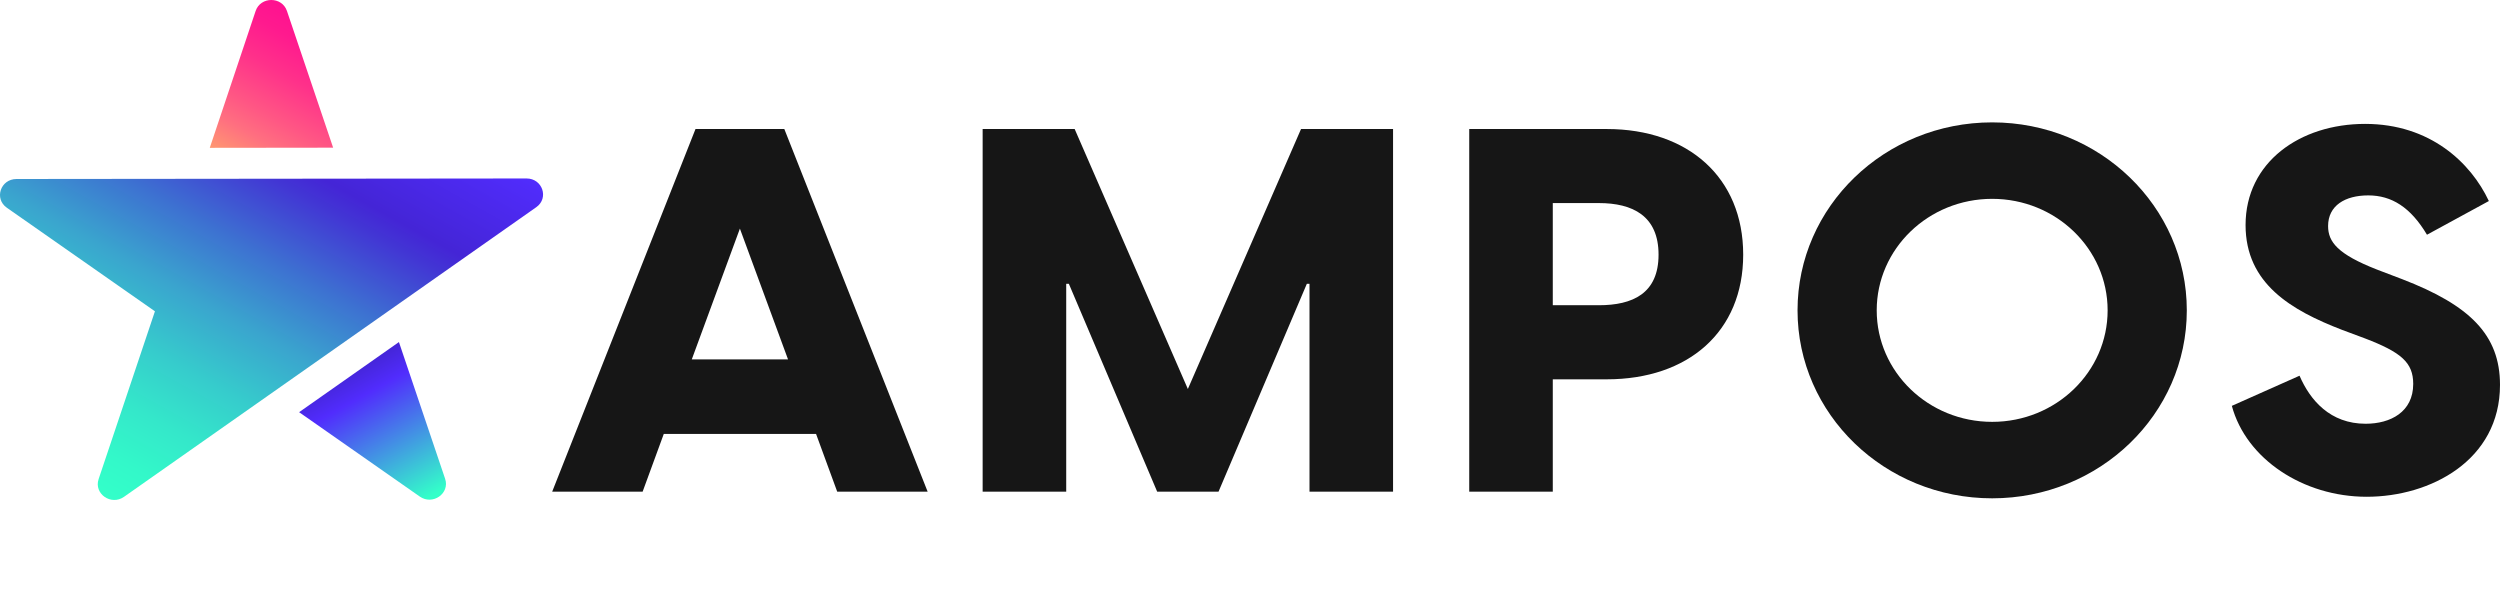
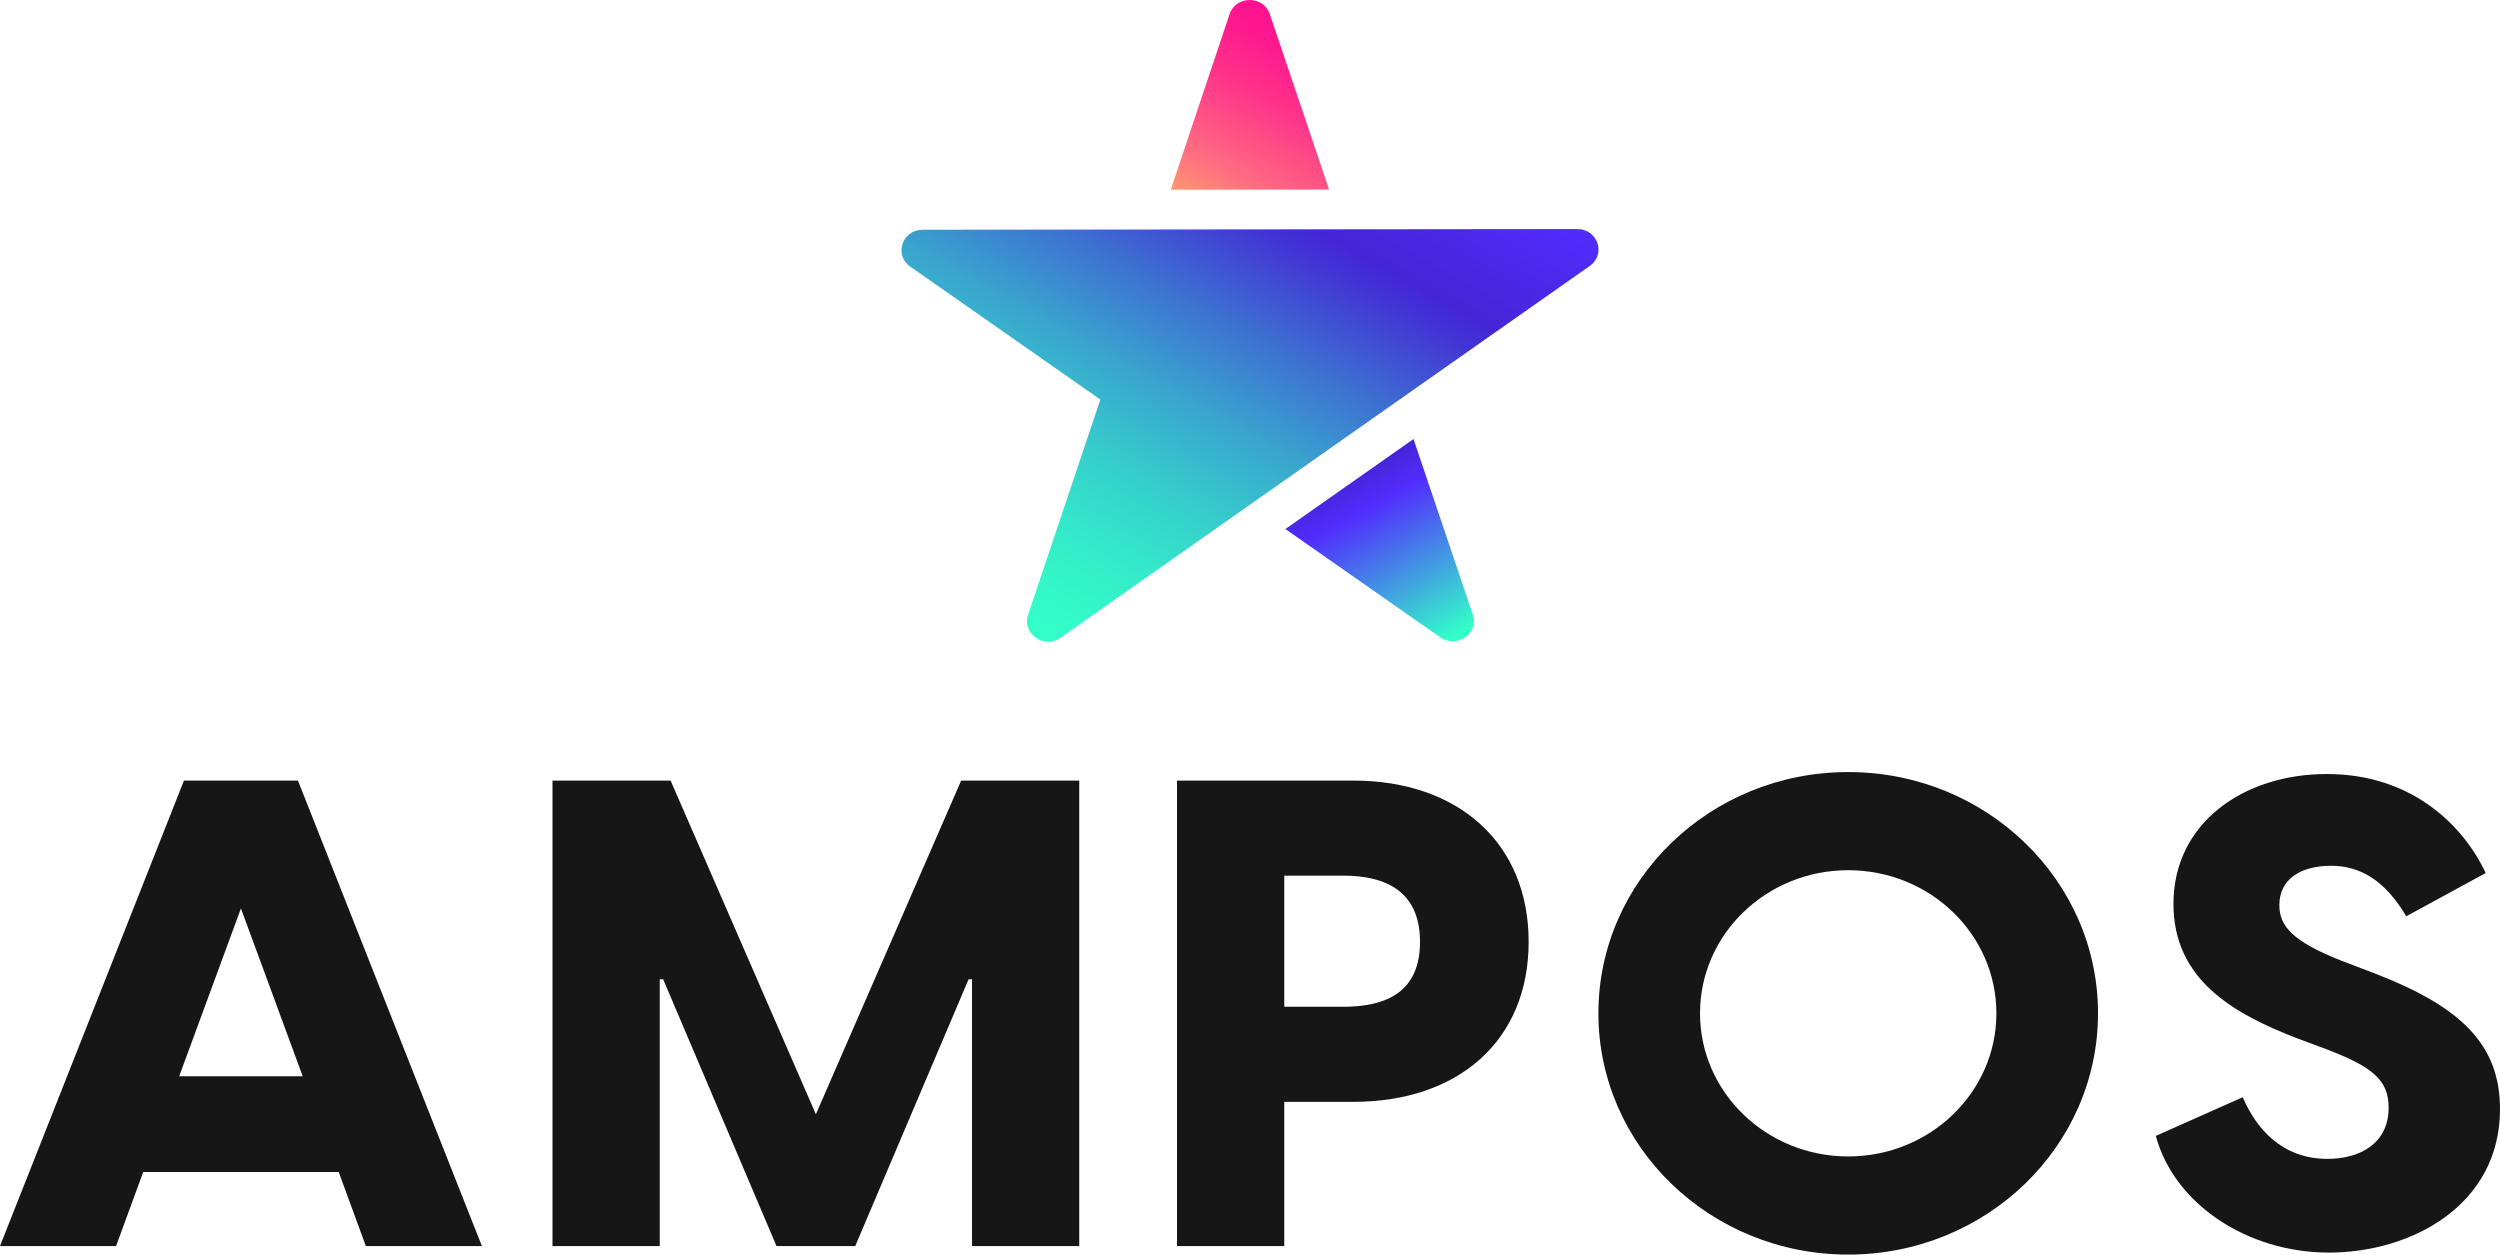
- <svg xmlns="http://www.w3.org/2000/svg" width="140" height="34" viewBox="0 0 140 34" fill="none">
-   <path d="M43.922 7.225L51.948 27.534H46.884L45.7 24.302H37.171L35.987 27.534H30.922L38.948 7.225H43.925H43.922ZM44.129 20.125L41.434 12.802L38.74 20.125H44.129Z" fill="#161616" />
-   <path d="M55.028 7.225H60.181L66.52 21.784L72.858 7.225H78.011V27.534H73.332V15.893H73.183L68.237 27.534H64.802L59.856 15.893H59.708V27.534H55.028V7.225Z" fill="#161616" />
-   <path d="M82.277 7.225H89.978C94.539 7.225 97.619 9.942 97.619 14.261C97.619 18.581 94.539 21.242 89.978 21.242H86.956V27.534H82.277V7.225ZM89.532 17.093C91.428 17.093 92.879 16.436 92.879 14.261C92.879 12.087 91.428 11.372 89.532 11.372H86.956V17.093H89.532Z" fill="#161616" />
-   <path d="M124.983 22.728L128.774 21.04C129.366 22.414 130.491 23.73 132.476 23.73C133.868 23.73 135.14 23.071 135.14 21.5C135.14 20.298 134.46 19.726 132.445 18.953L131.141 18.467C128.328 17.38 125.752 15.893 125.752 12.603C125.752 9.083 128.802 6.938 132.445 6.938C136.089 6.938 138.369 9.113 139.376 11.258L135.911 13.145C134.992 11.601 133.926 10.942 132.624 10.942C131.322 10.942 130.373 11.514 130.373 12.659C130.373 13.546 130.907 14.232 133.098 15.091L134.52 15.633C138.311 17.093 140 18.752 140 21.554C140 25.788 136.092 27.819 132.536 27.819C128.98 27.819 125.784 25.703 124.983 22.728Z" fill="#161616" />
-   <path d="M111.561 6.853C105.541 6.853 100.662 11.565 100.662 17.38C100.662 23.194 105.541 27.906 111.561 27.906C117.582 27.906 122.461 23.194 122.461 17.38C122.461 11.565 117.582 6.853 111.561 6.853ZM111.561 23.624C107.991 23.624 105.096 20.828 105.096 17.38C105.096 13.931 107.991 11.135 111.561 11.135C115.132 11.135 118.027 13.931 118.027 17.38C118.027 20.828 115.132 23.624 111.561 23.624Z" fill="#161616" />
-   <path d="M22.34 19.155L24.927 26.813C25.204 27.632 24.233 28.314 23.51 27.809L16.75 23.082L22.34 19.155H22.34Z" fill="url(#paint0_linear_294_1743)" />
-   <path d="M30.031 11.603C30.753 11.096 30.38 9.994 29.487 9.994L0.923 10.024C0.03 10.025 -0.341 11.128 0.383 11.633L8.676 17.433L5.522 26.831C5.247 27.651 6.22 28.331 6.942 27.824L30.031 11.603Z" fill="url(#paint1_linear_294_1743)" />
-   <path d="M18.657 8.27L11.747 8.279L14.315 0.616C14.59 -0.204 15.792 -0.206 16.069 0.614L18.656 8.271L18.657 8.27Z" fill="url(#paint2_linear_294_1743)" />
+ <svg xmlns="http://www.w3.org/2000/svg" viewBox="0 0 109.078 54.740">
  <defs>
    <linearGradient id="paint0_linear_294_1743" x1="23.811" y1="28.25" x2="19.597" y2="20.683" gradientUnits="userSpaceOnUse">
      <stop offset="0.03" stop-color="#33FFC9" />
      <stop offset="0.81" stop-color="#512CFD" />
      <stop offset="1" stop-color="#4425D6" />
    </linearGradient>
    <linearGradient id="paint1_linear_294_1743" x1="19.247" y1="4.148" x2="6.008" y2="27.916" gradientUnits="userSpaceOnUse">
      <stop stop-color="#512CFD" />
      <stop offset="0.21" stop-color="#4425D6" />
      <stop offset="0.26" stop-color="#4236D4" />
      <stop offset="0.41" stop-color="#3D72D1" />
      <stop offset="0.55" stop-color="#3AA4CE" />
      <stop offset="0.69" stop-color="#36CCCC" />
      <stop offset="0.81" stop-color="#34E7CA" />
      <stop offset="0.92" stop-color="#33F8C9" />
      <stop offset="1" stop-color="#33FFC9" />
    </linearGradient>
    <linearGradient id="paint2_linear_294_1743" x1="18.21" y1="1.539" x2="13.815" y2="9.431" gradientUnits="userSpaceOnUse">
      <stop offset="0.02" stop-color="#FF1290" />
      <stop offset="0.16" stop-color="#FF1A8E" />
      <stop offset="0.38" stop-color="#FF318A" />
      <stop offset="0.65" stop-color="#FF5784" />
      <stop offset="0.8" stop-color="#FF6F80" />
      <stop offset="1" stop-color="#FF9871" />
    </linearGradient>
  </defs>
+   <g transform="translate(39.333 -0.000)">
+     <path d="M22.34 19.155L24.927 26.813C25.204 27.632 24.233 28.314 23.51 27.809L16.75 23.082L22.34 19.155H22.34Z" fill="url(#paint0_linear_294_1743)" />
+     <path d="M30.031 11.603C30.753 11.096 30.38 9.994 29.487 9.994L0.923 10.024C0.03 10.025 -0.341 11.128 0.383 11.633L8.676 17.433L5.522 26.831C5.247 27.651 6.22 28.331 6.942 27.824L30.031 11.603Z" fill="url(#paint1_linear_294_1743)" />
+     <path d="M18.657 8.27L11.747 8.279L14.315 0.616C14.59 -0.204 15.792 -0.206 16.069 0.614L18.656 8.271L18.657 8.27Z" fill="url(#paint2_linear_294_1743)" />
+   </g>
+   <g transform="translate(-30.922 26.833)">
+     <path d="M43.922 7.225L51.948 27.534H46.884L45.7 24.302H37.171L35.987 27.534H30.922L38.948 7.225H43.925H43.922ZM44.129 20.125L41.434 12.802L38.74 20.125H44.129Z" fill="#161616" />
+     <path d="M55.028 7.225H60.181L66.52 21.784L72.858 7.225H78.011V27.534H73.332V15.893H73.183L68.237 27.534H64.802L59.856 15.893H59.708V27.534H55.028V7.225Z" fill="#161616" />
+     <path d="M82.277 7.225H89.978C94.539 7.225 97.619 9.942 97.619 14.261C97.619 18.581 94.539 21.242 89.978 21.242H86.956V27.534H82.277V7.225ZM89.532 17.093C91.428 17.093 92.879 16.436 92.879 14.261C92.879 12.087 91.428 11.372 89.532 11.372H86.956V17.093H89.532Z" fill="#161616" />
+     <path d="M124.983 22.728L128.774 21.04C129.366 22.414 130.491 23.73 132.476 23.73C133.868 23.73 135.14 23.071 135.14 21.5C135.14 20.298 134.46 19.726 132.445 18.953L131.141 18.467C128.328 17.38 125.752 15.893 125.752 12.603C125.752 9.083 128.802 6.938 132.445 6.938C136.089 6.938 138.369 9.113 139.376 11.258L135.911 13.145C134.992 11.601 133.926 10.942 132.624 10.942C131.322 10.942 130.373 11.514 130.373 12.659C130.373 13.546 130.907 14.232 133.098 15.091L134.52 15.633C138.311 17.093 140 18.752 140 21.554C140 25.788 136.092 27.819 132.536 27.819C128.98 27.819 125.784 25.703 124.983 22.728Z" fill="#161616" />
+     <path d="M111.561 6.853C105.541 6.853 100.662 11.565 100.662 17.38C100.662 23.194 105.541 27.906 111.561 27.906C117.582 27.906 122.461 23.194 122.461 17.38C122.461 11.565 117.582 6.853 111.561 6.853ZM111.561 23.624C107.991 23.624 105.096 20.828 105.096 17.38C105.096 13.931 107.991 11.135 111.561 11.135C115.132 11.135 118.027 13.931 118.027 17.38C118.027 20.828 115.132 23.624 111.561 23.624Z" fill="#161616" />
+   </g>
</svg>
